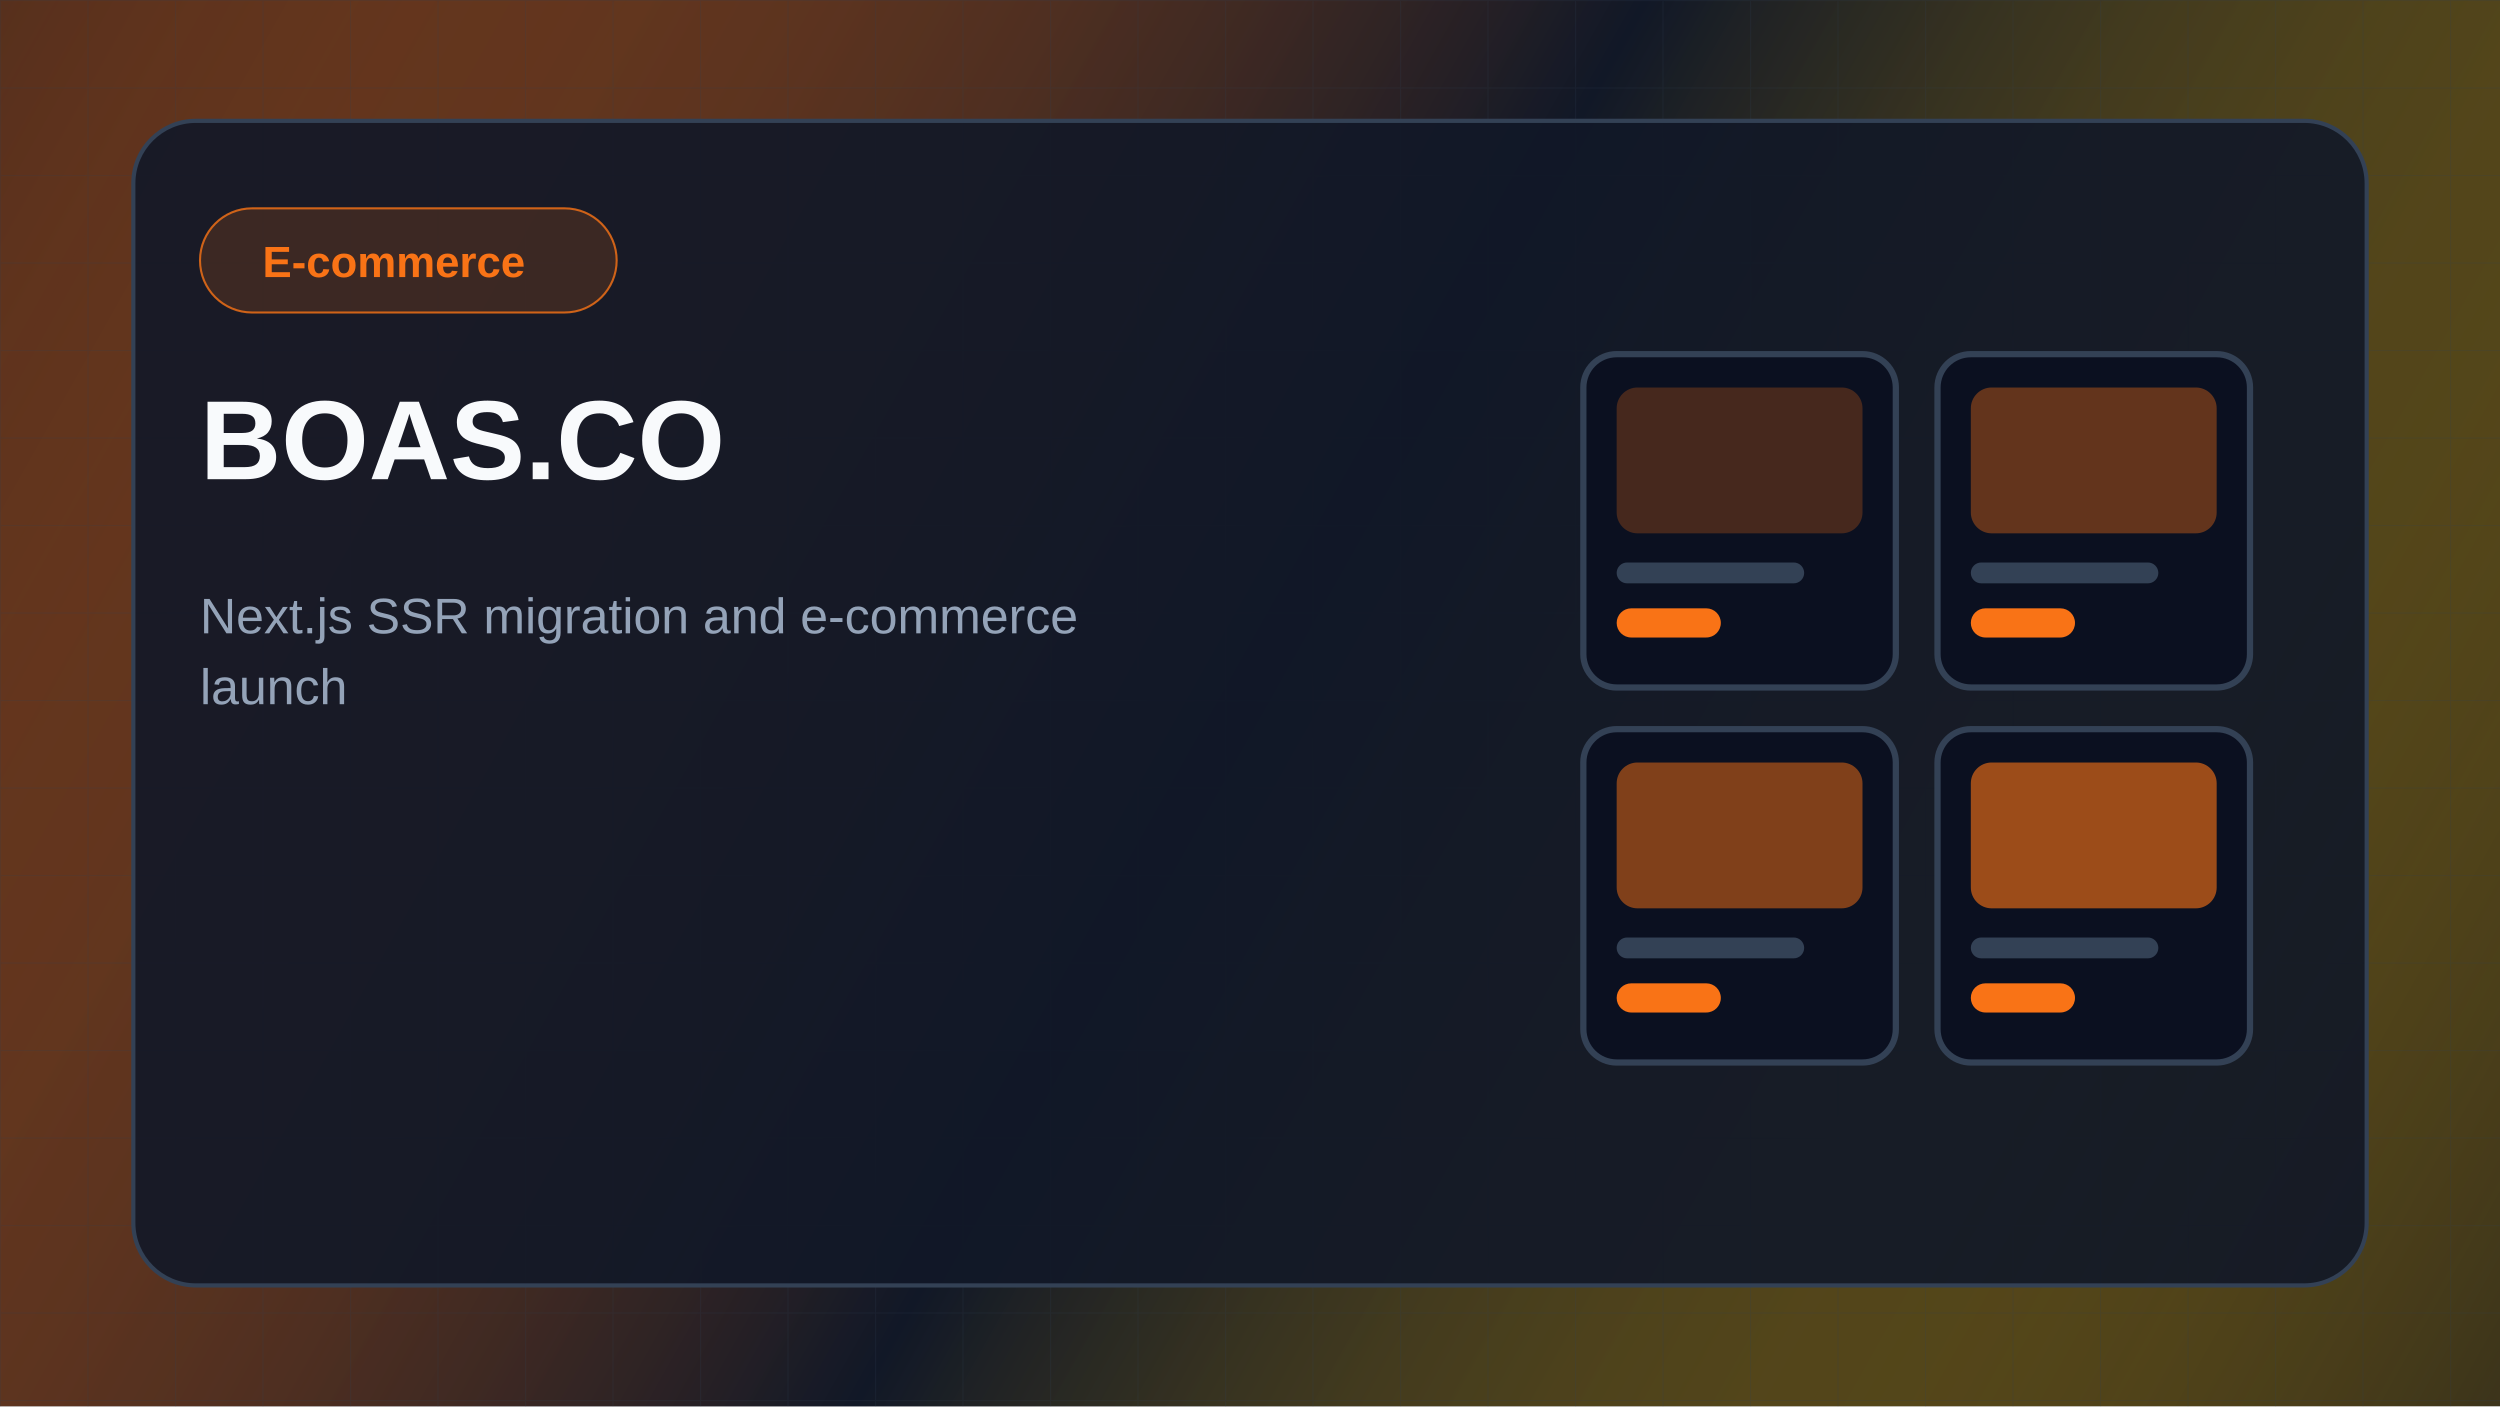
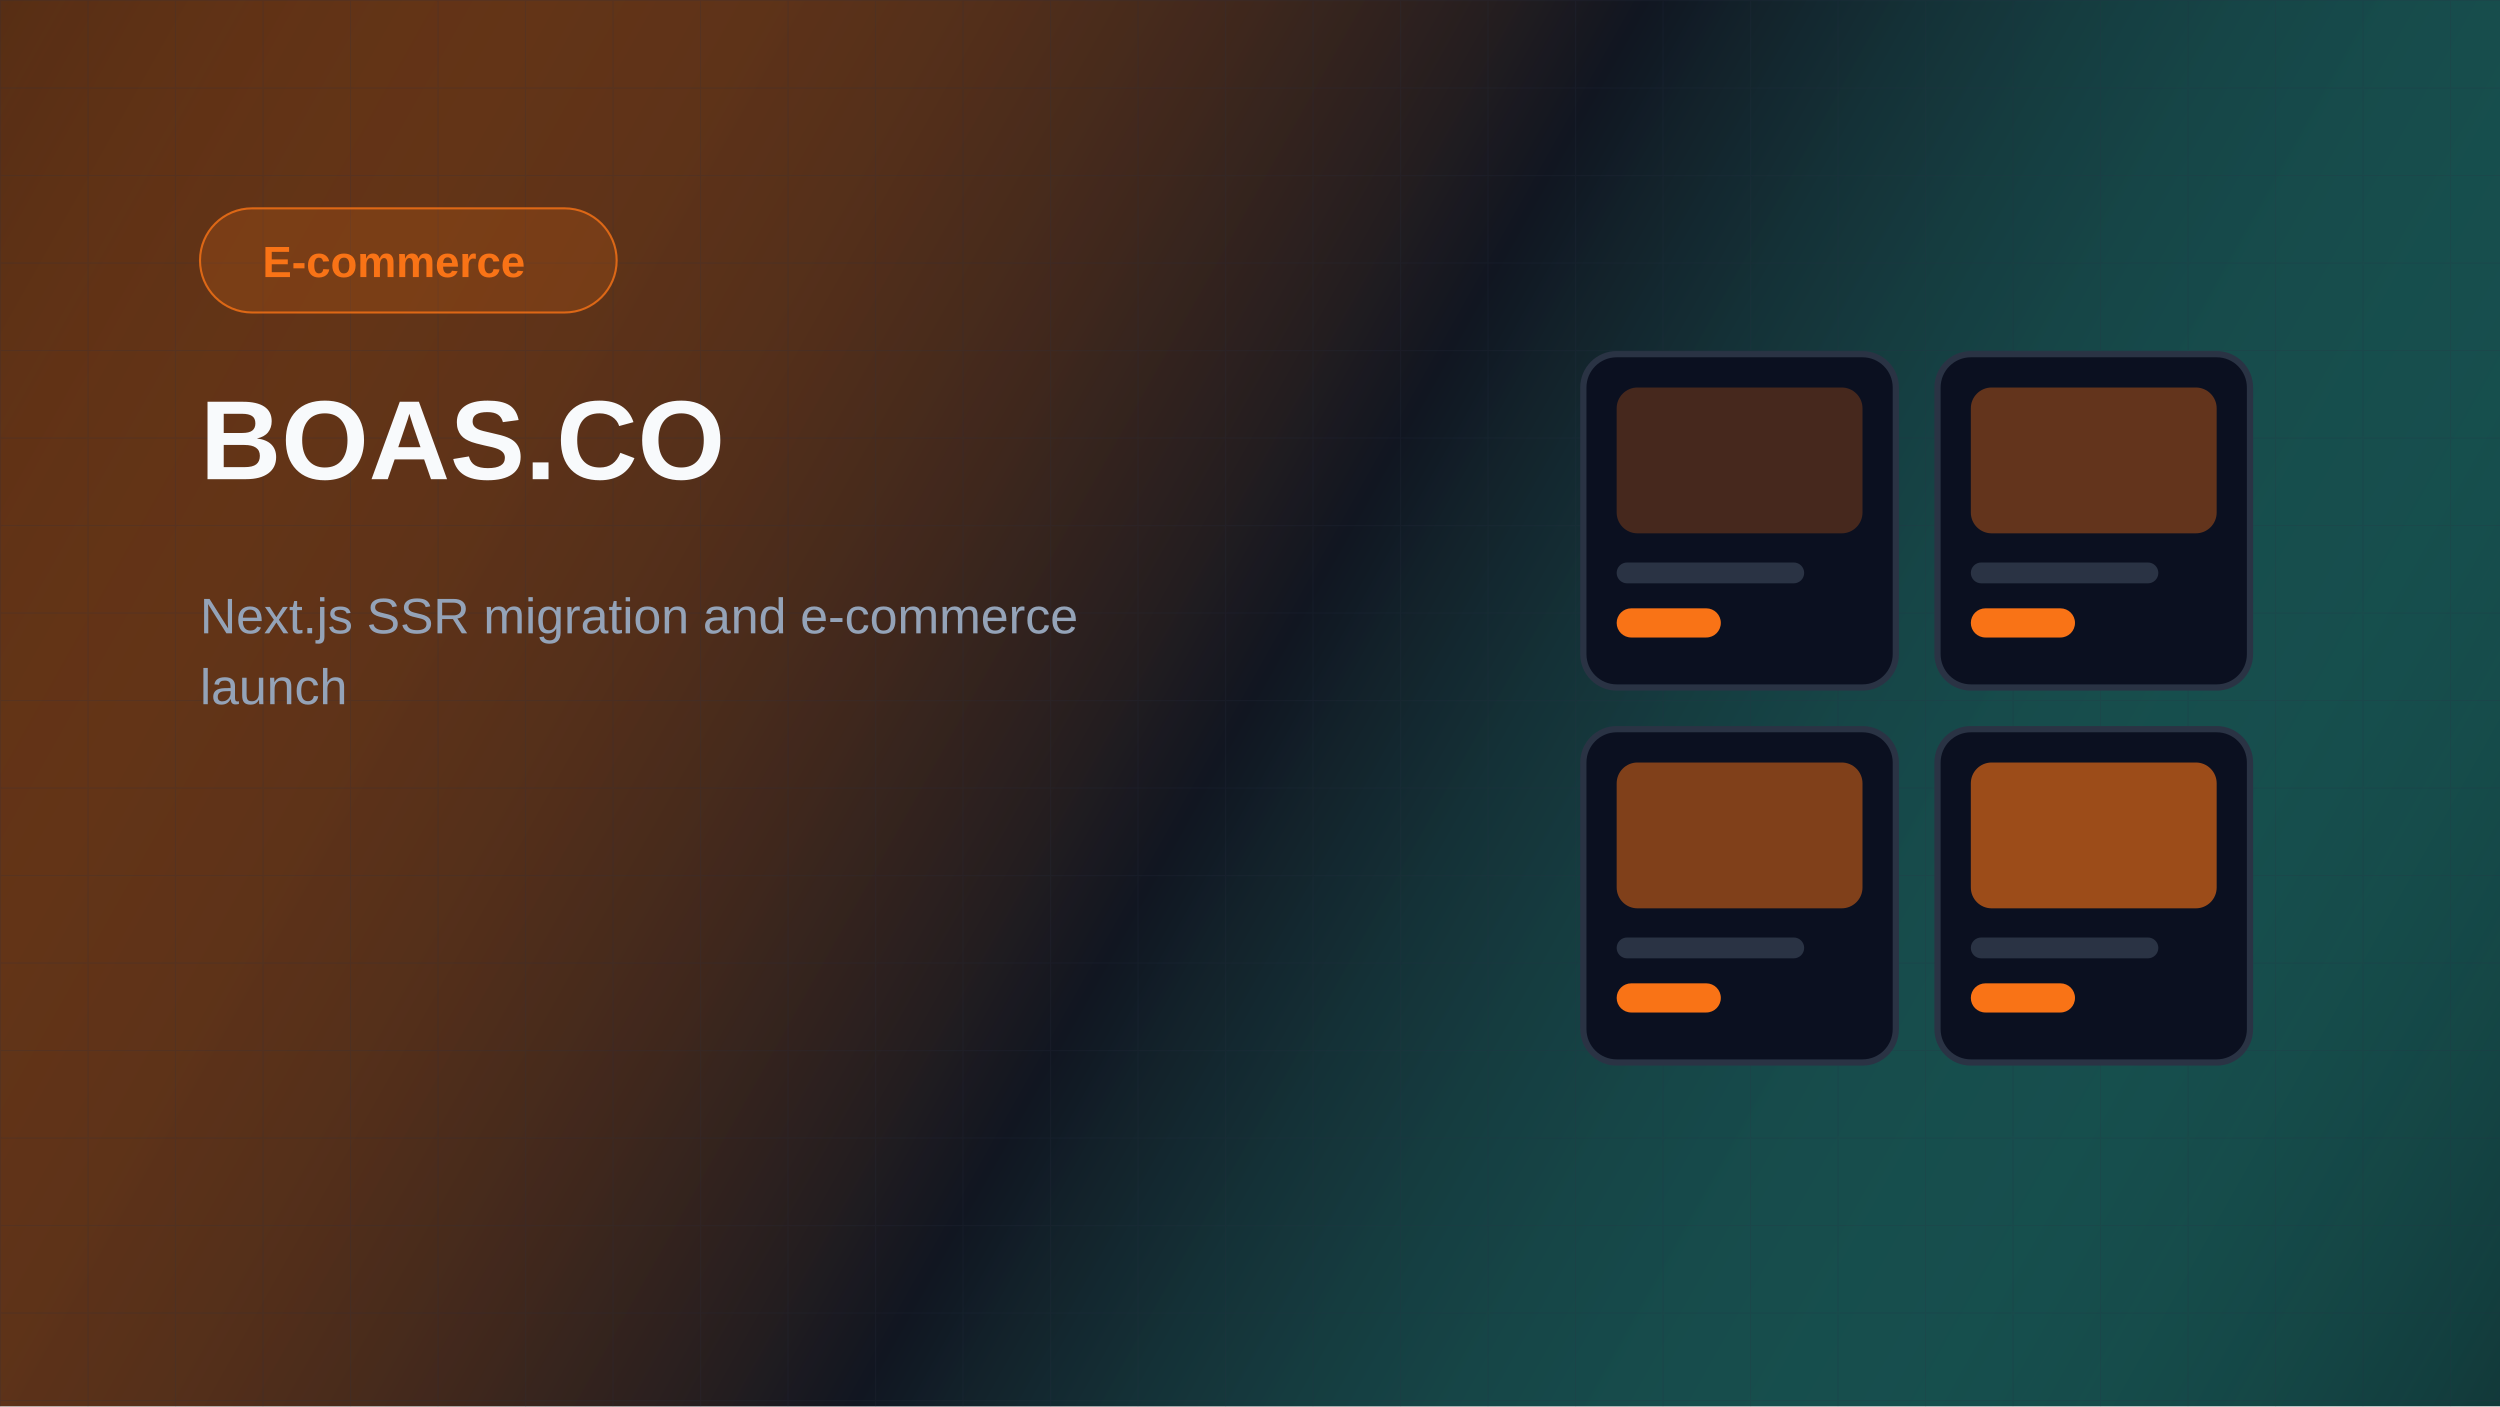
<svg xmlns="http://www.w3.org/2000/svg" width="1200" height="675" viewBox="0 0 1200 675" role="img" aria-label="BOAS.CO">
  <defs>
    <linearGradient id="bg" x1="0" y1="0" x2="1200" y2="675" gradientUnits="userSpaceOnUse">
      <stop stop-color="#F97316" stop-opacity="0.32" />
-       <stop offset="0.5" stop-color="#111827" />
-       <stop offset="1" stop-color="#EAB308" stop-opacity="0.22" />
+       <stop offset="0.5" stop-color="#111621" />
+       <stop offset="1" stop-color="#2DD4BF" stop-opacity="0.22" />
    </linearGradient>
    <pattern id="grid" width="42" height="42" patternUnits="userSpaceOnUse">
-       <path d="M42 0H0V42" fill="none" stroke="#334155" stroke-opacity="0.35" />
+       <path d="M42 0H0V42" fill="none" stroke="#2A3344" stroke-opacity="0.35" />
    </pattern>
  </defs>
-   <rect width="1200" height="675" fill="#0B1020" />
+   <rect width="1200" height="675" fill="#0A0D14" />
  <rect width="1200" height="675" fill="url(#bg)" />
  <rect width="1200" height="675" fill="url(#grid)" opacity="0.55" />
-   <rect x="64" y="58" width="1072" height="559" rx="30" fill="#111827" fill-opacity="0.9" stroke="#334155" stroke-width="2" />
  <rect x="96" y="100" width="200" height="50" rx="25" fill="#F97316" fill-opacity="0.16" stroke="#F97316" stroke-opacity="0.8" />
-   <text x="126" y="133" fill="#F97316" font-family="Sora, 'Segoe UI', Arial, sans-serif" font-size="21" font-weight="800">E-commerce</text>
-   <text x="96" y="230" fill="#F8FAFC" font-family="Sora, 'Segoe UI', Arial, sans-serif" font-size="54" font-weight="800">BOAS.CO</text>
-   <text x="96" y="304" fill="#94A3B8" font-family="Sora, 'Segoe UI', Arial, sans-serif" font-size="24">Next.js SSR migration and e-commerce</text>
-   <text x="96" y="338" fill="#94A3B8" font-family="Sora, 'Segoe UI', Arial, sans-serif" font-size="24">launch</text>
+   <text x="126" y="133" fill="#F97316" font-family="'Space Grotesk', 'Segoe UI', Arial, sans-serif" font-size="21" font-weight="800">E-commerce</text>
+   <text x="96" y="230" fill="#F8FAFC" font-family="'Space Grotesk', 'Segoe UI', Arial, sans-serif" font-size="54" font-weight="800">BOAS.CO</text>
+   <text x="96" y="304" fill="#94A3B8" font-family="'Space Grotesk', 'Segoe UI', Arial, sans-serif" font-size="24">Next.js SSR migration and e-commerce</text>
+   <text x="96" y="338" fill="#94A3B8" font-family="'Space Grotesk', 'Segoe UI', Arial, sans-serif" font-size="24">launch</text>
  <g transform="translate(760 150)">
-     <rect x="0" y="20" width="150" height="160" rx="16" fill="#0B1020" stroke="#334155" stroke-width="3" />
+     <rect x="0" y="20" width="150" height="160" rx="16" fill="#0B1020" stroke="#2A3344" stroke-width="3" />
    <rect x="16" y="36" width="118" height="70" rx="10" fill="#F97316" fill-opacity="0.25" />
-     <rect x="16" y="120" width="90" height="10" rx="5" fill="#334155" />
+     <rect x="16" y="120" width="90" height="10" rx="5" fill="#2A3344" />
    <rect x="16" y="142" width="50" height="14" rx="7" fill="#F97316" />
-     <rect x="170" y="20" width="150" height="160" rx="16" fill="#0B1020" stroke="#334155" stroke-width="3" />
+     <rect x="170" y="20" width="150" height="160" rx="16" fill="#0B1020" stroke="#2A3344" stroke-width="3" />
    <rect x="186" y="36" width="118" height="70" rx="10" fill="#F97316" fill-opacity="0.37" />
-     <rect x="186" y="120" width="90" height="10" rx="5" fill="#334155" />
+     <rect x="186" y="120" width="90" height="10" rx="5" fill="#2A3344" />
    <rect x="186" y="142" width="50" height="14" rx="7" fill="#F97316" />
-     <rect x="0" y="200" width="150" height="160" rx="16" fill="#0B1020" stroke="#334155" stroke-width="3" />
+     <rect x="0" y="200" width="150" height="160" rx="16" fill="#0B1020" stroke="#2A3344" stroke-width="3" />
    <rect x="16" y="216" width="118" height="70" rx="10" fill="#F97316" fill-opacity="0.49" />
-     <rect x="16" y="300" width="90" height="10" rx="5" fill="#334155" />
+     <rect x="16" y="300" width="90" height="10" rx="5" fill="#2A3344" />
    <rect x="16" y="322" width="50" height="14" rx="7" fill="#F97316" />
-     <rect x="170" y="200" width="150" height="160" rx="16" fill="#0B1020" stroke="#334155" stroke-width="3" />
+     <rect x="170" y="200" width="150" height="160" rx="16" fill="#0B1020" stroke="#2A3344" stroke-width="3" />
    <rect x="186" y="216" width="118" height="70" rx="10" fill="#F97316" fill-opacity="0.61" />
-     <rect x="186" y="300" width="90" height="10" rx="5" fill="#334155" />
+     <rect x="186" y="300" width="90" height="10" rx="5" fill="#2A3344" />
    <rect x="186" y="322" width="50" height="14" rx="7" fill="#F97316" />
  </g>
</svg>
